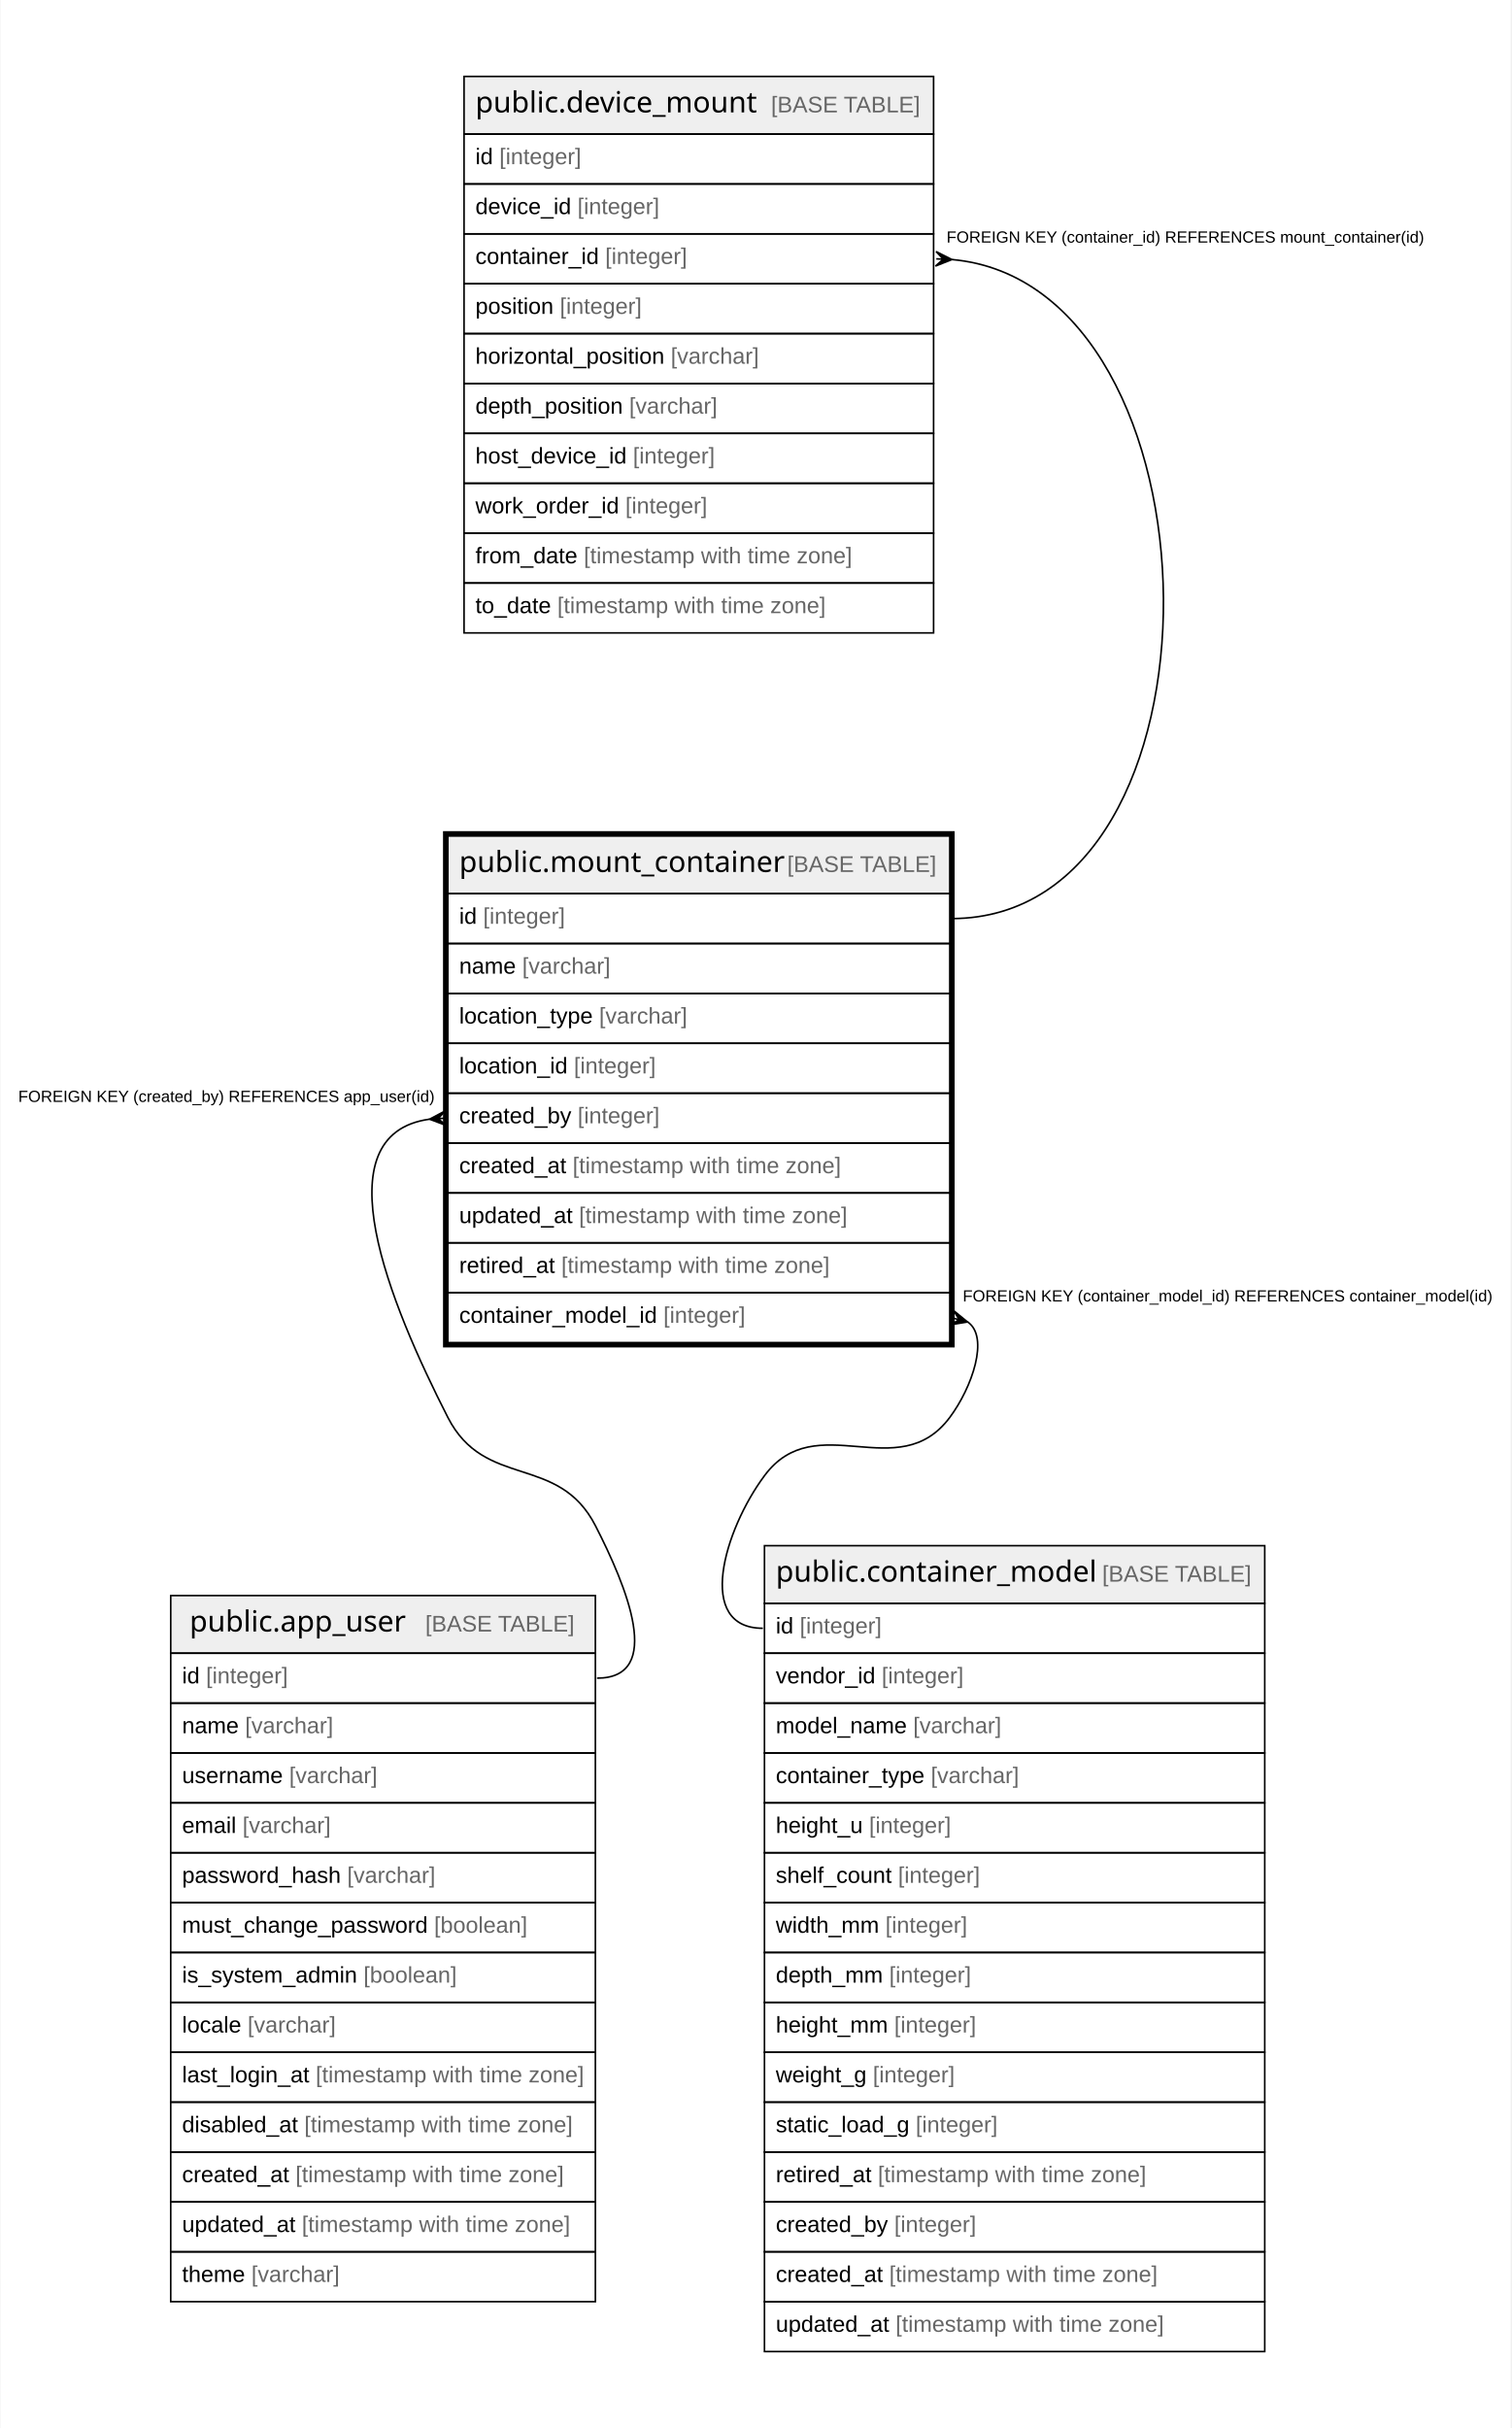
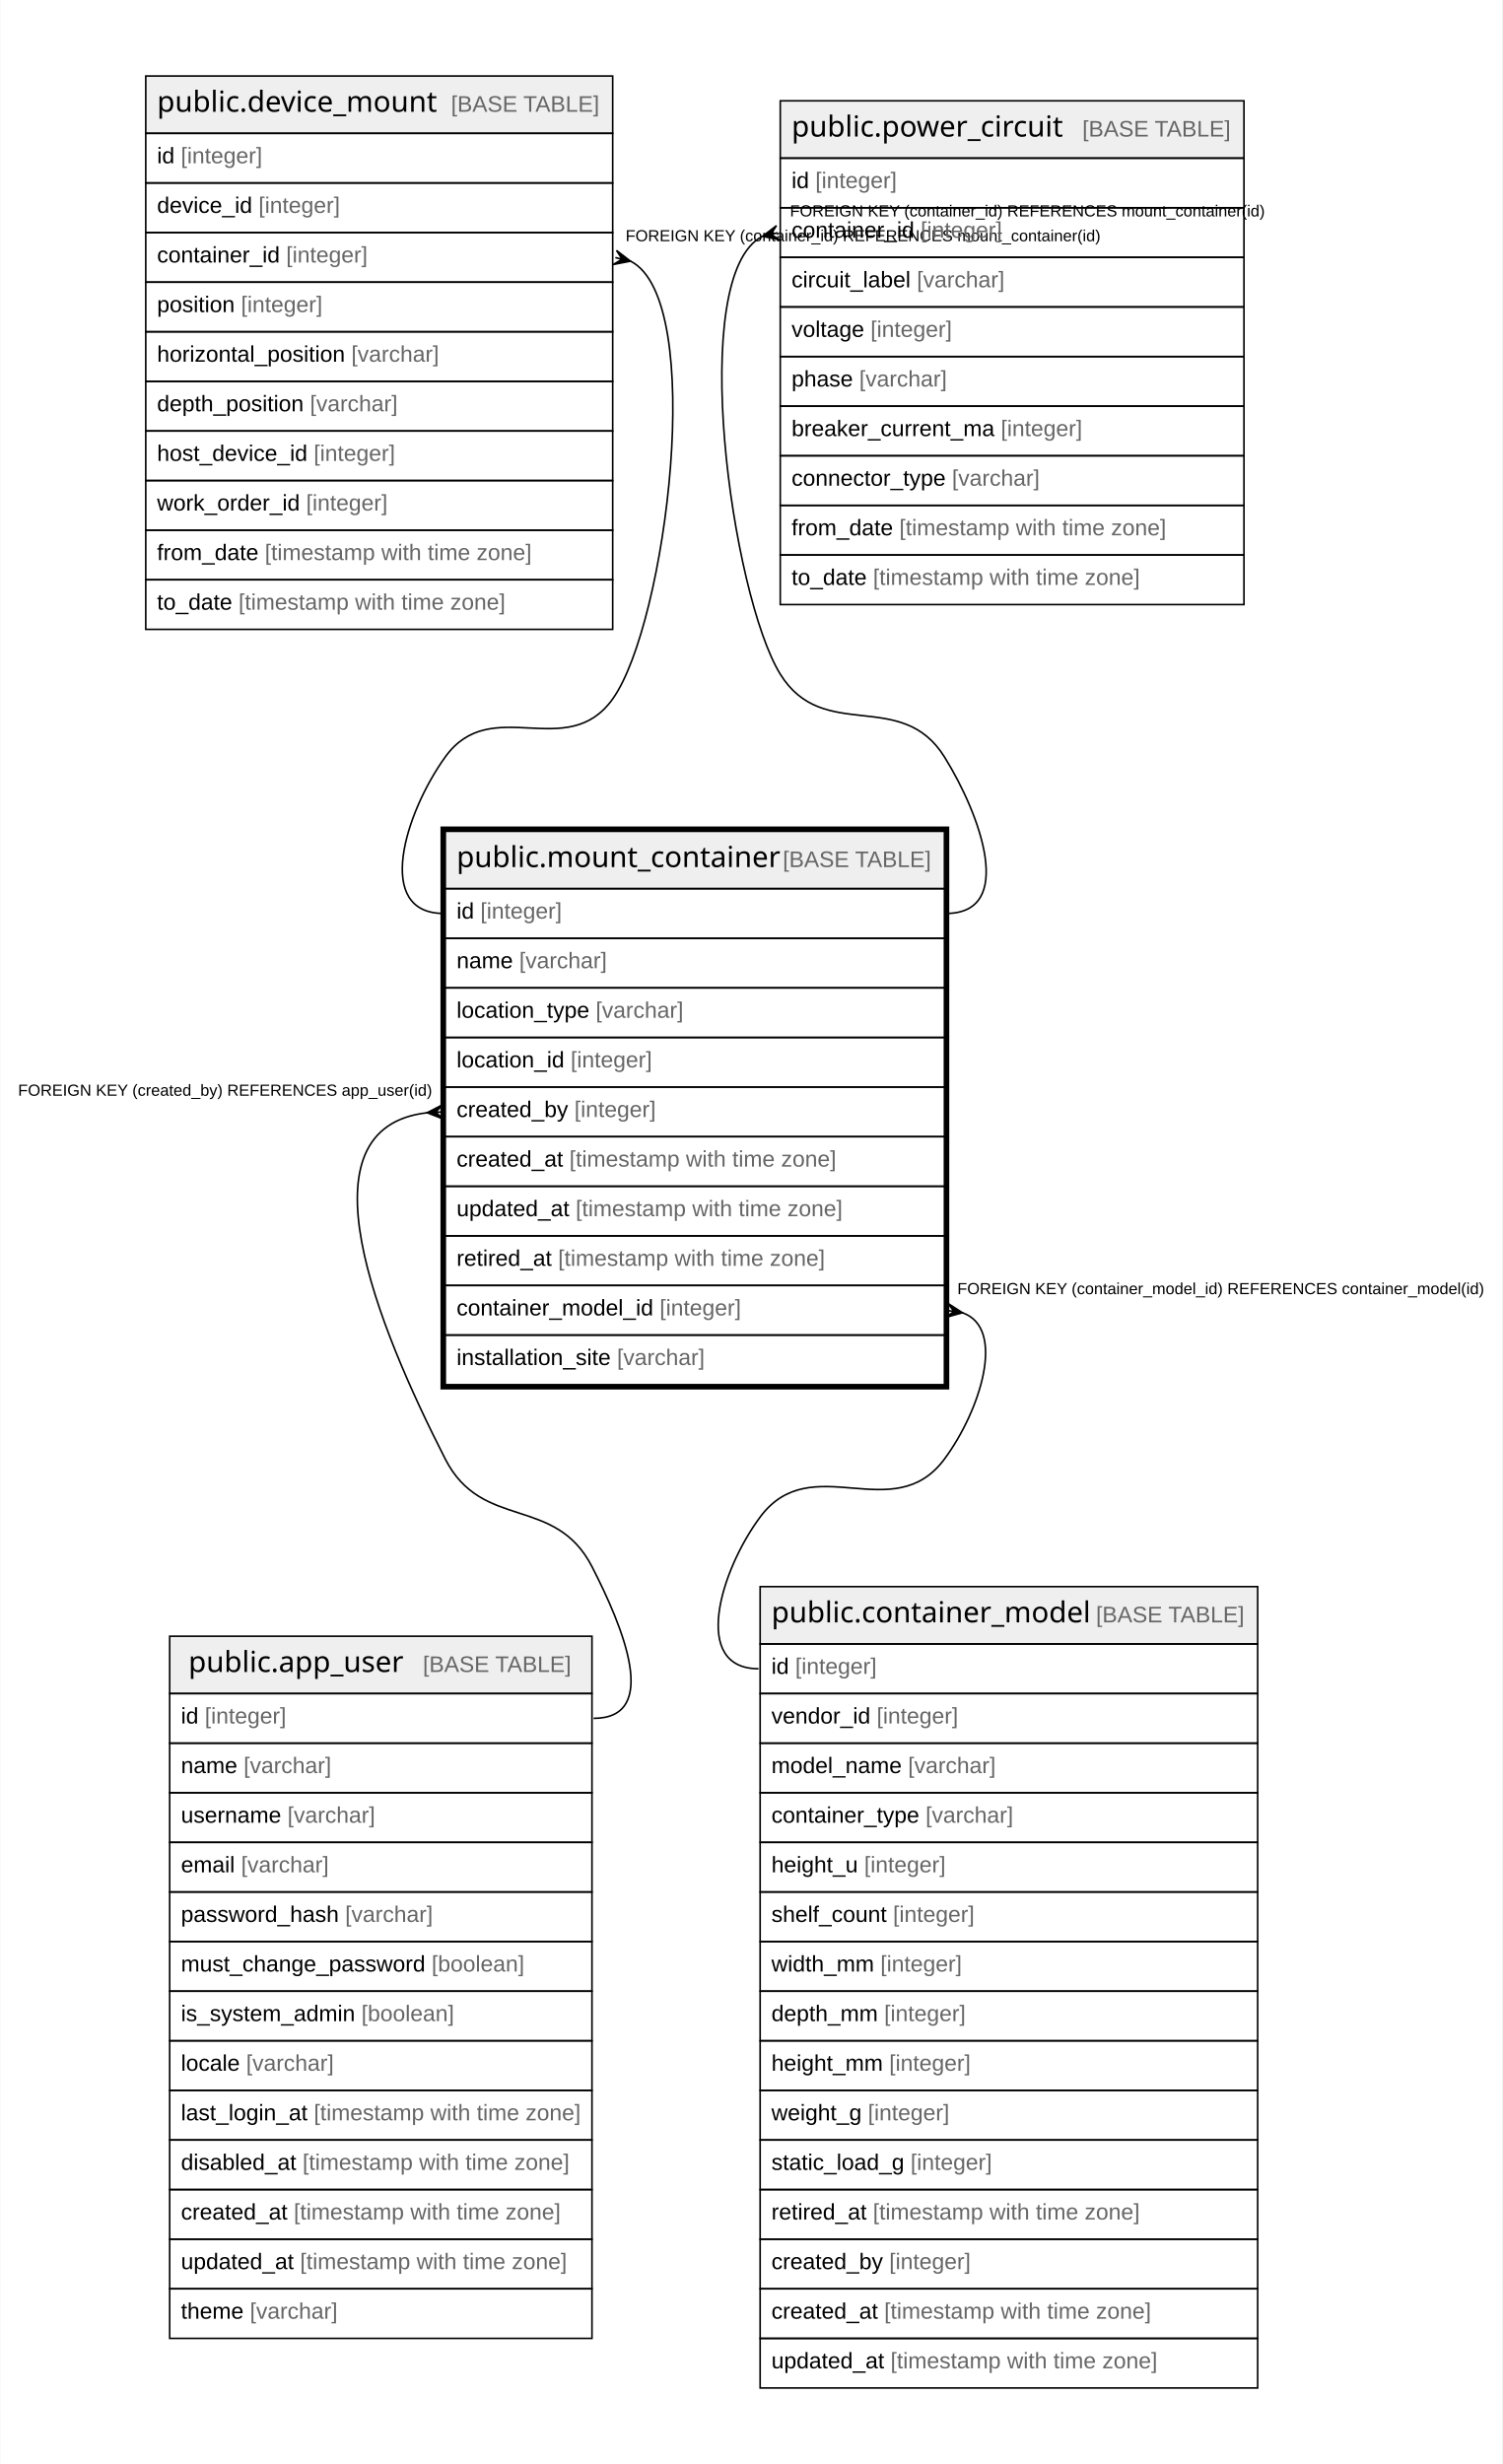
- <svg xmlns="http://www.w3.org/2000/svg" width="933pt" height="1499pt" viewBox="0.00 0.00 932.59 1499.20">
-   <g id="graph0" class="graph" transform="scale(1 1) rotate(0) translate(4 1495.2)">
-     <polygon fill="white" stroke="none" points="-4,4 -4,-1495.2 928.59,-1495.2 928.59,4 -4,4" />
+ <svg xmlns="http://www.w3.org/2000/svg" width="933pt" height="1530pt" viewBox="0.00 0.00 932.59 1530.00">
+   <g id="graph0" class="graph" transform="scale(1 1) rotate(0) translate(4 1526)">
+     <polygon fill="white" stroke="none" points="-4,4 -4,-1526 928.59,-1526 928.59,4 -4,4" />
    <g id="node1" class="node">
-       <polygon fill="#efefef" stroke="none" points="272.3,-943.4 272.3,-979 582.25,-979 582.25,-943.4 272.3,-943.4" />
-       <polygon fill="none" stroke="black" points="272.3,-943.4 272.3,-979 582.25,-979 582.25,-943.4 272.3,-943.4" />
-       <text text-anchor="start" x="279.3" y="-956.8" font-family="Arial Bold" font-size="18.00">public.mount_container</text>
-       <text text-anchor="start" x="450.76" y="-956.8" font-family="Arial" font-size="14.00">    </text>
-       <text text-anchor="start" x="481.88" y="-956.8" font-family="Arial" font-size="14.00" fill="#666666">[BASE TABLE]</text>
+       <polygon fill="#efefef" stroke="none" points="272.3,-974.2 272.3,-1009.8 582.25,-1009.8 582.25,-974.2 272.3,-974.2" />
+       <polygon fill="none" stroke="black" points="272.3,-974.2 272.3,-1009.8 582.25,-1009.8 582.25,-974.2 272.3,-974.2" />
+       <text text-anchor="start" x="279.3" y="-987.6" font-family="Arial Bold" font-size="18.00">public.mount_container</text>
+       <text text-anchor="start" x="450.76" y="-987.6" font-family="Arial" font-size="14.00">    </text>
+       <text text-anchor="start" x="481.88" y="-987.6" font-family="Arial" font-size="14.00" fill="#666666">[BASE TABLE]</text>
+       <polygon fill="none" stroke="black" points="272.3,-943.4 272.3,-974.2 582.25,-974.2 582.25,-943.4 272.3,-943.4" />
+       <text text-anchor="start" x="279.3" y="-955.6" font-family="Arial" font-size="14.00">id </text>
+       <text text-anchor="start" x="294.09" y="-955.6" font-family="Arial" font-size="14.00" fill="#666666">[integer]</text>
      <polygon fill="none" stroke="black" points="272.3,-912.6 272.3,-943.4 582.25,-943.4 582.25,-912.6 272.3,-912.6" />
-       <text text-anchor="start" x="279.3" y="-924.8" font-family="Arial" font-size="14.00">id </text>
-       <text text-anchor="start" x="294.09" y="-924.8" font-family="Arial" font-size="14.00" fill="#666666">[integer]</text>
+       <text text-anchor="start" x="279.3" y="-924.8" font-family="Arial" font-size="14.00">name </text>
+       <text text-anchor="start" x="318.21" y="-924.8" font-family="Arial" font-size="14.00" fill="#666666">[varchar]</text>
      <polygon fill="none" stroke="black" points="272.3,-881.8 272.3,-912.6 582.25,-912.6 582.25,-881.8 272.3,-881.8" />
-       <text text-anchor="start" x="279.3" y="-894" font-family="Arial" font-size="14.00">name </text>
-       <text text-anchor="start" x="318.21" y="-894" font-family="Arial" font-size="14.00" fill="#666666">[varchar]</text>
+       <text text-anchor="start" x="279.3" y="-894" font-family="Arial" font-size="14.00">location_type </text>
+       <text text-anchor="start" x="365.7" y="-894" font-family="Arial" font-size="14.00" fill="#666666">[varchar]</text>
      <polygon fill="none" stroke="black" points="272.3,-851 272.3,-881.8 582.25,-881.8 582.25,-851 272.3,-851" />
-       <text text-anchor="start" x="279.3" y="-863.2" font-family="Arial" font-size="14.00">location_type </text>
-       <text text-anchor="start" x="365.7" y="-863.2" font-family="Arial" font-size="14.00" fill="#666666">[varchar]</text>
+       <text text-anchor="start" x="279.3" y="-863.2" font-family="Arial" font-size="14.00">location_id </text>
+       <text text-anchor="start" x="350.13" y="-863.2" font-family="Arial" font-size="14.00" fill="#666666">[integer]</text>
      <polygon fill="none" stroke="black" points="272.3,-820.2 272.3,-851 582.25,-851 582.25,-820.2 272.3,-820.2" />
-       <text text-anchor="start" x="279.3" y="-832.4" font-family="Arial" font-size="14.00">location_id </text>
-       <text text-anchor="start" x="350.13" y="-832.4" font-family="Arial" font-size="14.00" fill="#666666">[integer]</text>
+       <text text-anchor="start" x="279.3" y="-832.4" font-family="Arial" font-size="14.00">created_by </text>
+       <text text-anchor="start" x="352.46" y="-832.4" font-family="Arial" font-size="14.00" fill="#666666">[integer]</text>
      <polygon fill="none" stroke="black" points="272.3,-789.4 272.3,-820.2 582.25,-820.2 582.25,-789.4 272.3,-789.4" />
-       <text text-anchor="start" x="279.3" y="-801.6" font-family="Arial" font-size="14.00">created_by </text>
-       <text text-anchor="start" x="352.46" y="-801.6" font-family="Arial" font-size="14.00" fill="#666666">[integer]</text>
+       <text text-anchor="start" x="279.3" y="-801.6" font-family="Arial" font-size="14.00">created_at </text>
+       <text text-anchor="start" x="349.35" y="-801.6" font-family="Arial" font-size="14.00" fill="#666666">[timestamp with time zone]</text>
      <polygon fill="none" stroke="black" points="272.3,-758.6 272.3,-789.4 582.25,-789.4 582.25,-758.6 272.3,-758.6" />
-       <text text-anchor="start" x="279.3" y="-770.8" font-family="Arial" font-size="14.00">created_at </text>
-       <text text-anchor="start" x="349.35" y="-770.8" font-family="Arial" font-size="14.00" fill="#666666">[timestamp with time zone]</text>
+       <text text-anchor="start" x="279.3" y="-770.8" font-family="Arial" font-size="14.00">updated_at </text>
+       <text text-anchor="start" x="353.26" y="-770.8" font-family="Arial" font-size="14.00" fill="#666666">[timestamp with time zone]</text>
      <polygon fill="none" stroke="black" points="272.3,-727.8 272.3,-758.6 582.25,-758.6 582.25,-727.8 272.3,-727.8" />
-       <text text-anchor="start" x="279.3" y="-740" font-family="Arial" font-size="14.00">updated_at </text>
-       <text text-anchor="start" x="353.26" y="-740" font-family="Arial" font-size="14.00" fill="#666666">[timestamp with time zone]</text>
+       <text text-anchor="start" x="279.3" y="-740" font-family="Arial" font-size="14.00">retired_at </text>
+       <text text-anchor="start" x="342.34" y="-740" font-family="Arial" font-size="14.00" fill="#666666">[timestamp with time zone]</text>
      <polygon fill="none" stroke="black" points="272.3,-697 272.3,-727.8 582.25,-727.8 582.25,-697 272.3,-697" />
-       <text text-anchor="start" x="279.3" y="-709.2" font-family="Arial" font-size="14.00">retired_at </text>
-       <text text-anchor="start" x="342.34" y="-709.2" font-family="Arial" font-size="14.00" fill="#666666">[timestamp with time zone]</text>
+       <text text-anchor="start" x="279.3" y="-709.2" font-family="Arial" font-size="14.00">container_model_id </text>
+       <text text-anchor="start" x="405.39" y="-709.2" font-family="Arial" font-size="14.00" fill="#666666">[integer]</text>
      <polygon fill="none" stroke="black" points="272.3,-666.2 272.3,-697 582.25,-697 582.25,-666.2 272.3,-666.2" />
-       <text text-anchor="start" x="279.3" y="-678.4" font-family="Arial" font-size="14.00">container_model_id </text>
-       <text text-anchor="start" x="405.39" y="-678.4" font-family="Arial" font-size="14.00" fill="#666666">[integer]</text>
-       <polygon fill="none" stroke="black" stroke-width="3" points="270.8,-664.7 270.8,-980.5 583.75,-980.5 583.75,-664.7 270.8,-664.7" />
-     </g>
-     <g id="node3" class="node">
+       <text text-anchor="start" x="279.3" y="-678.4" font-family="Arial" font-size="14.00">installation_site </text>
+       <text text-anchor="start" x="378.92" y="-678.4" font-family="Arial" font-size="14.00" fill="#666666">[varchar]</text>
+       <polygon fill="none" stroke="black" stroke-width="3" points="270.8,-664.7 270.8,-1011.3 583.75,-1011.3 583.75,-664.7 270.8,-664.7" />
+     </g>
+     <g id="node4" class="node">
      <polygon fill="#efefef" stroke="none" points="101.16,-474.4 101.16,-510 363.39,-510 363.39,-474.4 101.16,-474.4" />
      <polygon fill="none" stroke="black" points="101.16,-474.4 101.16,-510 363.39,-510 363.39,-474.4 101.16,-474.4" />
      <text text-anchor="start" x="112.8" y="-487.8" font-family="Arial Bold" font-size="18.00">public.app_user</text>
      <text text-anchor="start" x="227.27" y="-487.8" font-family="Arial" font-size="14.00">    </text>
      <text text-anchor="start" x="258.38" y="-487.8" font-family="Arial" font-size="14.00" fill="#666666">[BASE TABLE]</text>
      <polygon fill="none" stroke="black" points="101.16,-443.6 101.16,-474.4 363.39,-474.4 363.39,-443.6 101.16,-443.6" />
      <text text-anchor="start" x="108.16" y="-455.8" font-family="Arial" font-size="14.00">id </text>
      <text text-anchor="start" x="122.95" y="-455.8" font-family="Arial" font-size="14.00" fill="#666666">[integer]</text>
      <polygon fill="none" stroke="black" points="101.16,-412.8 101.16,-443.6 363.39,-443.6 363.39,-412.8 101.16,-412.8" />
      <text text-anchor="start" x="108.16" y="-425" font-family="Arial" font-size="14.00">name </text>
      <text text-anchor="start" x="147.07" y="-425" font-family="Arial" font-size="14.00" fill="#666666">[varchar]</text>
      <polygon fill="none" stroke="black" points="101.16,-382 101.16,-412.8 363.39,-412.8 363.39,-382 101.16,-382" />
      <text text-anchor="start" x="108.16" y="-394.2" font-family="Arial" font-size="14.00">username </text>
      <text text-anchor="start" x="174.31" y="-394.2" font-family="Arial" font-size="14.00" fill="#666666">[varchar]</text>
      <polygon fill="none" stroke="black" points="101.16,-351.2 101.16,-382 363.39,-382 363.39,-351.2 101.16,-351.2" />
      <text text-anchor="start" x="108.16" y="-363.4" font-family="Arial" font-size="14.00">email </text>
      <text text-anchor="start" x="145.51" y="-363.4" font-family="Arial" font-size="14.00" fill="#666666">[varchar]</text>
      <polygon fill="none" stroke="black" points="101.16,-320.4 101.16,-351.2 363.39,-351.2 363.39,-320.4 101.16,-320.4" />
      <text text-anchor="start" x="108.16" y="-332.6" font-family="Arial" font-size="14.00">password_hash </text>
      <text text-anchor="start" x="210.12" y="-332.6" font-family="Arial" font-size="14.00" fill="#666666">[varchar]</text>
      <polygon fill="none" stroke="black" points="101.16,-289.6 101.16,-320.4 363.39,-320.4 363.39,-289.6 101.16,-289.6" />
      <text text-anchor="start" x="108.16" y="-301.8" font-family="Arial" font-size="14.00">must_change_password </text>
      <text text-anchor="start" x="263.81" y="-301.8" font-family="Arial" font-size="14.00" fill="#666666">[boolean]</text>
      <polygon fill="none" stroke="black" points="101.16,-258.8 101.16,-289.6 363.39,-289.6 363.39,-258.8 101.16,-258.8" />
      <text text-anchor="start" x="108.16" y="-271" font-family="Arial" font-size="14.00">is_system_admin </text>
      <text text-anchor="start" x="220.21" y="-271" font-family="Arial" font-size="14.00" fill="#666666">[boolean]</text>
      <polygon fill="none" stroke="black" points="101.16,-228 101.16,-258.8 363.39,-258.8 363.39,-228 101.16,-228" />
      <text text-anchor="start" x="108.16" y="-240.2" font-family="Arial" font-size="14.00">locale </text>
      <text text-anchor="start" x="148.63" y="-240.2" font-family="Arial" font-size="14.00" fill="#666666">[varchar]</text>
      <polygon fill="none" stroke="black" points="101.16,-197.2 101.16,-228 363.39,-228 363.39,-197.2 101.16,-197.2" />
      <text text-anchor="start" x="108.16" y="-209.4" font-family="Arial" font-size="14.00">last_login_at </text>
      <text text-anchor="start" x="190.67" y="-209.4" font-family="Arial" font-size="14.00" fill="#666666">[timestamp with time zone]</text>
      <polygon fill="none" stroke="black" points="101.16,-166.4 101.16,-197.2 363.39,-197.2 363.39,-166.4 101.16,-166.4" />
      <text text-anchor="start" x="108.16" y="-178.6" font-family="Arial" font-size="14.00">disabled_at </text>
      <text text-anchor="start" x="183.67" y="-178.6" font-family="Arial" font-size="14.00" fill="#666666">[timestamp with time zone]</text>
      <polygon fill="none" stroke="black" points="101.16,-135.6 101.16,-166.4 363.39,-166.4 363.39,-135.6 101.16,-135.6" />
      <text text-anchor="start" x="108.16" y="-147.8" font-family="Arial" font-size="14.00">created_at </text>
      <text text-anchor="start" x="178.21" y="-147.8" font-family="Arial" font-size="14.00" fill="#666666">[timestamp with time zone]</text>
      <polygon fill="none" stroke="black" points="101.16,-104.8 101.16,-135.6 363.39,-135.6 363.39,-104.8 101.16,-104.8" />
      <text text-anchor="start" x="108.16" y="-117" font-family="Arial" font-size="14.00">updated_at </text>
      <text text-anchor="start" x="182.12" y="-117" font-family="Arial" font-size="14.00" fill="#666666">[timestamp with time zone]</text>
      <polygon fill="none" stroke="black" points="101.16,-74 101.16,-104.8 363.39,-104.8 363.39,-74 101.16,-74" />
      <text text-anchor="start" x="108.16" y="-86.2" font-family="Arial" font-size="14.00">theme </text>
      <text text-anchor="start" x="150.96" y="-86.2" font-family="Arial" font-size="14.00" fill="#666666">[varchar]</text>
    </g>
-     <g id="edge2" class="edge">
-       <path fill="none" stroke="black" d="M261,-804.14C193.27,-794.85 236.66,-689.88 272.3,-620 295.12,-575.28 340.46,-597.86 363.39,-553.2 382.51,-515.95 406.26,-459 364.39,-459" />
-       <polygon fill="black" stroke="black" points="260.99,-804.14 270.68,-809.27 266.31,-804.48 270.64,-804.76 270.64,-804.76 270.64,-804.76 266.31,-804.48 271.26,-800.29 260.99,-804.14" />
-       <text text-anchor="start" x="7" y="-814.8" font-family="Arial" font-size="10.00">FOREIGN KEY (created_by) REFERENCES app_user(id)</text>
-     </g>
-     <g id="node4" class="node">
+     <g id="edge3" class="edge">
+       <path fill="none" stroke="black" d="M261.24,-835.07C179.42,-826 230.41,-702.21 272.3,-620 295.1,-575.27 340.46,-597.86 363.39,-553.2 382.51,-515.95 406.26,-459 364.39,-459" />
+       <polygon fill="black" stroke="black" points="260.98,-835.06 270.73,-840.08 266.31,-835.34 270.64,-835.56 270.64,-835.56 270.64,-835.56 266.31,-835.34 271.21,-831.09 260.98,-835.06" />
+       <text text-anchor="start" x="7" y="-845.6" font-family="Arial" font-size="10.00">FOREIGN KEY (created_by) REFERENCES app_user(id)</text>
+     </g>
+     <g id="node5" class="node">
      <polygon fill="#efefef" stroke="none" points="467.81,-505.2 467.81,-540.8 776.75,-540.8 776.75,-505.2 467.81,-505.2" />
      <polygon fill="none" stroke="black" points="467.81,-505.2 467.81,-540.8 776.75,-540.8 776.75,-505.2 467.81,-505.2" />
      <text text-anchor="start" x="474.81" y="-518.6" font-family="Arial Bold" font-size="18.00">public.container_model</text>
      <text text-anchor="start" x="645.26" y="-518.6" font-family="Arial" font-size="14.00">    </text>
      <text text-anchor="start" x="676.37" y="-518.6" font-family="Arial" font-size="14.00" fill="#666666">[BASE TABLE]</text>
      <polygon fill="none" stroke="black" points="467.81,-474.4 467.81,-505.2 776.75,-505.2 776.75,-474.4 467.81,-474.4" />
      <text text-anchor="start" x="474.81" y="-486.6" font-family="Arial" font-size="14.00">id </text>
      <text text-anchor="start" x="489.6" y="-486.6" font-family="Arial" font-size="14.00" fill="#666666">[integer]</text>
      <polygon fill="none" stroke="black" points="467.81,-443.6 467.81,-474.4 776.75,-474.4 776.75,-443.6 467.81,-443.6" />
      <text text-anchor="start" x="474.81" y="-455.8" font-family="Arial" font-size="14.00">vendor_id </text>
      <text text-anchor="start" x="540.19" y="-455.8" font-family="Arial" font-size="14.00" fill="#666666">[integer]</text>
      <polygon fill="none" stroke="black" points="467.81,-412.8 467.81,-443.6 776.75,-443.6 776.75,-412.8 467.81,-412.8" />
      <text text-anchor="start" x="474.81" y="-425" font-family="Arial" font-size="14.00">model_name </text>
      <text text-anchor="start" x="559.64" y="-425" font-family="Arial" font-size="14.00" fill="#666666">[varchar]</text>
      <polygon fill="none" stroke="black" points="467.81,-382 467.81,-412.8 776.75,-412.8 776.75,-382 467.81,-382" />
      <text text-anchor="start" x="474.81" y="-394.2" font-family="Arial" font-size="14.00">container_type </text>
      <text text-anchor="start" x="570.54" y="-394.2" font-family="Arial" font-size="14.00" fill="#666666">[varchar]</text>
      <polygon fill="none" stroke="black" points="467.81,-351.2 467.81,-382 776.75,-382 776.75,-351.2 467.81,-351.2" />
      <text text-anchor="start" x="474.81" y="-363.4" font-family="Arial" font-size="14.00">height_u </text>
      <text text-anchor="start" x="532.42" y="-363.4" font-family="Arial" font-size="14.00" fill="#666666">[integer]</text>
      <polygon fill="none" stroke="black" points="467.81,-320.4 467.81,-351.2 776.75,-351.2 776.75,-320.4 467.81,-320.4" />
      <text text-anchor="start" x="474.81" y="-332.6" font-family="Arial" font-size="14.00">shelf_count </text>
      <text text-anchor="start" x="550.31" y="-332.6" font-family="Arial" font-size="14.00" fill="#666666">[integer]</text>
      <polygon fill="none" stroke="black" points="467.81,-289.6 467.81,-320.4 776.75,-320.4 776.75,-289.6 467.81,-289.6" />
      <text text-anchor="start" x="474.81" y="-301.8" font-family="Arial" font-size="14.00">width_mm </text>
      <text text-anchor="start" x="542.49" y="-301.8" font-family="Arial" font-size="14.00" fill="#666666">[integer]</text>
      <polygon fill="none" stroke="black" points="467.81,-258.8 467.81,-289.6 776.75,-289.6 776.75,-258.8 467.81,-258.8" />
      <text text-anchor="start" x="474.81" y="-271" font-family="Arial" font-size="14.00">depth_mm </text>
      <text text-anchor="start" x="544.84" y="-271" font-family="Arial" font-size="14.00" fill="#666666">[integer]</text>
      <polygon fill="none" stroke="black" points="467.81,-228 467.81,-258.8 776.75,-258.8 776.75,-228 467.81,-228" />
      <text text-anchor="start" x="474.81" y="-240.2" font-family="Arial" font-size="14.00">height_mm </text>
      <text text-anchor="start" x="547.95" y="-240.2" font-family="Arial" font-size="14.00" fill="#666666">[integer]</text>
      <polygon fill="none" stroke="black" points="467.81,-197.2 467.81,-228 776.75,-228 776.75,-197.2 467.81,-197.2" />
      <text text-anchor="start" x="474.81" y="-209.4" font-family="Arial" font-size="14.00">weight_g </text>
      <text text-anchor="start" x="534.74" y="-209.4" font-family="Arial" font-size="14.00" fill="#666666">[integer]</text>
      <polygon fill="none" stroke="black" points="467.81,-166.4 467.81,-197.2 776.75,-197.2 776.75,-166.4 467.81,-166.4" />
      <text text-anchor="start" x="474.81" y="-178.6" font-family="Arial" font-size="14.00">static_load_g </text>
      <text text-anchor="start" x="561.2" y="-178.6" font-family="Arial" font-size="14.00" fill="#666666">[integer]</text>
      <polygon fill="none" stroke="black" points="467.81,-135.6 467.81,-166.4 776.75,-166.4 776.75,-135.6 467.81,-135.6" />
      <text text-anchor="start" x="474.81" y="-147.8" font-family="Arial" font-size="14.00">retired_at </text>
      <text text-anchor="start" x="537.84" y="-147.8" font-family="Arial" font-size="14.00" fill="#666666">[timestamp with time zone]</text>
      <polygon fill="none" stroke="black" points="467.81,-104.8 467.81,-135.6 776.75,-135.6 776.75,-104.8 467.81,-104.8" />
      <text text-anchor="start" x="474.81" y="-117" font-family="Arial" font-size="14.00">created_by </text>
      <text text-anchor="start" x="547.97" y="-117" font-family="Arial" font-size="14.00" fill="#666666">[integer]</text>
      <polygon fill="none" stroke="black" points="467.81,-74 467.81,-104.8 776.75,-104.8 776.75,-74 467.81,-74" />
      <text text-anchor="start" x="474.81" y="-86.2" font-family="Arial" font-size="14.00">created_at </text>
      <text text-anchor="start" x="544.86" y="-86.2" font-family="Arial" font-size="14.00" fill="#666666">[timestamp with time zone]</text>
      <polygon fill="none" stroke="black" points="467.81,-43.2 467.81,-74 776.75,-74 776.75,-43.2 467.81,-43.2" />
      <text text-anchor="start" x="474.81" y="-55.4" font-family="Arial" font-size="14.00">updated_at </text>
      <text text-anchor="start" x="548.77" y="-55.4" font-family="Arial" font-size="14.00" fill="#666666">[timestamp with time zone]</text>
    </g>
-     <g id="edge3" class="edge">
-       <path fill="none" stroke="black" d="M593.33,-678.91C606.77,-669.64 596.07,-638.52 582.25,-620 550.36,-577.27 499.58,-626.82 467.81,-584 442.86,-550.38 424.94,-489.8 466.81,-489.8" />
-       <polygon fill="black" stroke="black" points="593.24,-678.94 582.42,-677.17 588.08,-680.31 583.9,-681.43 583.9,-681.43 583.9,-681.43 588.08,-680.31 584.73,-685.86 593.24,-678.94" />
-       <text text-anchor="start" x="590.25" y="-691.6" font-family="Arial" font-size="10.00">FOREIGN KEY (container_model_id) REFERENCES container_model(id)</text>
+     <g id="edge4" class="edge">
+       <path fill="none" stroke="black" d="M593.3,-710.9C620.96,-701.49 604.43,-649.89 582.25,-620 550.48,-577.18 499.58,-626.82 467.81,-584 442.86,-550.38 424.94,-489.8 466.81,-489.8" />
+       <polygon fill="black" stroke="black" points="593.47,-710.88 582.92,-707.9 588.2,-711.66 583.91,-712.3 583.91,-712.3 583.91,-712.3 588.2,-711.66 584.24,-716.8 593.47,-710.88" />
+       <text text-anchor="start" x="590.25" y="-722.4" font-family="Arial" font-size="10.00">FOREIGN KEY (container_model_id) REFERENCES container_model(id)</text>
    </g>
    <g id="node2" class="node">
-       <polygon fill="#efefef" stroke="none" points="282.3,-1412.4 282.3,-1448 572.25,-1448 572.25,-1412.4 282.3,-1412.4" />
-       <polygon fill="none" stroke="black" points="282.3,-1412.4 282.3,-1448 572.25,-1448 572.25,-1412.4 282.3,-1412.4" />
-       <text text-anchor="start" x="289.3" y="-1425.8" font-family="Arial Bold" font-size="18.00">public.device_mount</text>
-       <text text-anchor="start" x="440.76" y="-1425.8" font-family="Arial" font-size="14.00">    </text>
-       <text text-anchor="start" x="471.88" y="-1425.8" font-family="Arial" font-size="14.00" fill="#666666">[BASE TABLE]</text>
-       <polygon fill="none" stroke="black" points="282.3,-1381.6 282.3,-1412.4 572.25,-1412.4 572.25,-1381.6 282.3,-1381.6" />
-       <text text-anchor="start" x="289.3" y="-1393.8" font-family="Arial" font-size="14.00">id </text>
-       <text text-anchor="start" x="304.09" y="-1393.8" font-family="Arial" font-size="14.00" fill="#666666">[integer]</text>
-       <polygon fill="none" stroke="black" points="282.3,-1350.8 282.3,-1381.6 572.25,-1381.6 572.25,-1350.8 282.3,-1350.8" />
-       <text text-anchor="start" x="289.3" y="-1363" font-family="Arial" font-size="14.00">device_id </text>
-       <text text-anchor="start" x="352.34" y="-1363" font-family="Arial" font-size="14.00" fill="#666666">[integer]</text>
-       <polygon fill="none" stroke="black" points="282.3,-1320 282.3,-1350.8 572.25,-1350.8 572.25,-1320 282.3,-1320" />
-       <text text-anchor="start" x="289.3" y="-1332.2" font-family="Arial" font-size="14.00">container_id </text>
-       <text text-anchor="start" x="369.47" y="-1332.2" font-family="Arial" font-size="14.00" fill="#666666">[integer]</text>
-       <polygon fill="none" stroke="black" points="282.3,-1289.2 282.3,-1320 572.25,-1320 572.25,-1289.2 282.3,-1289.2" />
-       <text text-anchor="start" x="289.3" y="-1301.4" font-family="Arial" font-size="14.00">position </text>
-       <text text-anchor="start" x="341.45" y="-1301.4" font-family="Arial" font-size="14.00" fill="#666666">[integer]</text>
-       <polygon fill="none" stroke="black" points="282.3,-1258.4 282.3,-1289.2 572.25,-1289.2 572.25,-1258.4 282.3,-1258.4" />
-       <text text-anchor="start" x="289.3" y="-1270.6" font-family="Arial" font-size="14.00">horizontal_position </text>
-       <text text-anchor="start" x="409.94" y="-1270.6" font-family="Arial" font-size="14.00" fill="#666666">[varchar]</text>
-       <polygon fill="none" stroke="black" points="282.3,-1227.6 282.3,-1258.4 572.25,-1258.4 572.25,-1227.6 282.3,-1227.6" />
-       <text text-anchor="start" x="289.3" y="-1239.8" font-family="Arial" font-size="14.00">depth_position </text>
-       <text text-anchor="start" x="384.27" y="-1239.8" font-family="Arial" font-size="14.00" fill="#666666">[varchar]</text>
-       <polygon fill="none" stroke="black" points="282.3,-1196.8 282.3,-1227.6 572.25,-1227.6 572.25,-1196.8 282.3,-1196.8" />
-       <text text-anchor="start" x="289.3" y="-1209" font-family="Arial" font-size="14.00">host_device_id </text>
-       <text text-anchor="start" x="386.59" y="-1209" font-family="Arial" font-size="14.00" fill="#666666">[integer]</text>
-       <polygon fill="none" stroke="black" points="282.3,-1166 282.3,-1196.8 572.25,-1196.8 572.25,-1166 282.3,-1166" />
-       <text text-anchor="start" x="289.3" y="-1178.2" font-family="Arial" font-size="14.00">work_order_id </text>
-       <text text-anchor="start" x="381.9" y="-1178.2" font-family="Arial" font-size="14.00" fill="#666666">[integer]</text>
-       <polygon fill="none" stroke="black" points="282.3,-1135.2 282.3,-1166 572.25,-1166 572.25,-1135.2 282.3,-1135.2" />
-       <text text-anchor="start" x="289.3" y="-1147.4" font-family="Arial" font-size="14.00">from_date </text>
-       <text text-anchor="start" x="356.23" y="-1147.4" font-family="Arial" font-size="14.00" fill="#666666">[timestamp with time zone]</text>
-       <polygon fill="none" stroke="black" points="282.3,-1104.4 282.3,-1135.2 572.25,-1135.2 572.25,-1104.4 282.3,-1104.4" />
-       <text text-anchor="start" x="289.3" y="-1116.6" font-family="Arial" font-size="14.00">to_date </text>
-       <text text-anchor="start" x="339.9" y="-1116.6" font-family="Arial" font-size="14.00" fill="#666666">[timestamp with time zone]</text>
+       <polygon fill="#efefef" stroke="none" points="86.3,-1443.2 86.3,-1478.8 376.25,-1478.8 376.25,-1443.2 86.3,-1443.2" />
+       <polygon fill="none" stroke="black" points="86.3,-1443.2 86.3,-1478.8 376.25,-1478.8 376.25,-1443.2 86.3,-1443.2" />
+       <text text-anchor="start" x="93.3" y="-1456.6" font-family="Arial Bold" font-size="18.00">public.device_mount</text>
+       <text text-anchor="start" x="244.76" y="-1456.6" font-family="Arial" font-size="14.00">    </text>
+       <text text-anchor="start" x="275.88" y="-1456.6" font-family="Arial" font-size="14.00" fill="#666666">[BASE TABLE]</text>
+       <polygon fill="none" stroke="black" points="86.3,-1412.4 86.3,-1443.2 376.25,-1443.2 376.25,-1412.4 86.3,-1412.4" />
+       <text text-anchor="start" x="93.3" y="-1424.6" font-family="Arial" font-size="14.00">id </text>
+       <text text-anchor="start" x="108.09" y="-1424.6" font-family="Arial" font-size="14.00" fill="#666666">[integer]</text>
+       <polygon fill="none" stroke="black" points="86.3,-1381.6 86.3,-1412.4 376.25,-1412.4 376.25,-1381.6 86.3,-1381.6" />
+       <text text-anchor="start" x="93.3" y="-1393.8" font-family="Arial" font-size="14.00">device_id </text>
+       <text text-anchor="start" x="156.34" y="-1393.8" font-family="Arial" font-size="14.00" fill="#666666">[integer]</text>
+       <polygon fill="none" stroke="black" points="86.3,-1350.8 86.3,-1381.6 376.25,-1381.6 376.25,-1350.8 86.3,-1350.8" />
+       <text text-anchor="start" x="93.3" y="-1363" font-family="Arial" font-size="14.00">container_id </text>
+       <text text-anchor="start" x="173.47" y="-1363" font-family="Arial" font-size="14.00" fill="#666666">[integer]</text>
+       <polygon fill="none" stroke="black" points="86.3,-1320 86.3,-1350.8 376.25,-1350.8 376.25,-1320 86.3,-1320" />
+       <text text-anchor="start" x="93.3" y="-1332.2" font-family="Arial" font-size="14.00">position </text>
+       <text text-anchor="start" x="145.45" y="-1332.2" font-family="Arial" font-size="14.00" fill="#666666">[integer]</text>
+       <polygon fill="none" stroke="black" points="86.3,-1289.2 86.3,-1320 376.25,-1320 376.25,-1289.2 86.3,-1289.2" />
+       <text text-anchor="start" x="93.3" y="-1301.4" font-family="Arial" font-size="14.00">horizontal_position </text>
+       <text text-anchor="start" x="213.94" y="-1301.4" font-family="Arial" font-size="14.00" fill="#666666">[varchar]</text>
+       <polygon fill="none" stroke="black" points="86.3,-1258.4 86.3,-1289.2 376.25,-1289.2 376.25,-1258.4 86.3,-1258.4" />
+       <text text-anchor="start" x="93.3" y="-1270.6" font-family="Arial" font-size="14.00">depth_position </text>
+       <text text-anchor="start" x="188.27" y="-1270.6" font-family="Arial" font-size="14.00" fill="#666666">[varchar]</text>
+       <polygon fill="none" stroke="black" points="86.3,-1227.6 86.3,-1258.4 376.25,-1258.4 376.25,-1227.6 86.3,-1227.6" />
+       <text text-anchor="start" x="93.3" y="-1239.8" font-family="Arial" font-size="14.00">host_device_id </text>
+       <text text-anchor="start" x="190.59" y="-1239.8" font-family="Arial" font-size="14.00" fill="#666666">[integer]</text>
+       <polygon fill="none" stroke="black" points="86.3,-1196.8 86.3,-1227.6 376.25,-1227.6 376.25,-1196.8 86.3,-1196.8" />
+       <text text-anchor="start" x="93.3" y="-1209" font-family="Arial" font-size="14.00">work_order_id </text>
+       <text text-anchor="start" x="185.9" y="-1209" font-family="Arial" font-size="14.00" fill="#666666">[integer]</text>
+       <polygon fill="none" stroke="black" points="86.3,-1166 86.3,-1196.8 376.25,-1196.8 376.25,-1166 86.3,-1166" />
+       <text text-anchor="start" x="93.3" y="-1178.2" font-family="Arial" font-size="14.00">from_date </text>
+       <text text-anchor="start" x="160.23" y="-1178.2" font-family="Arial" font-size="14.00" fill="#666666">[timestamp with time zone]</text>
+       <polygon fill="none" stroke="black" points="86.3,-1135.2 86.3,-1166 376.25,-1166 376.25,-1135.2 86.3,-1135.2" />
+       <text text-anchor="start" x="93.3" y="-1147.4" font-family="Arial" font-size="14.00">to_date </text>
+       <text text-anchor="start" x="143.9" y="-1147.4" font-family="Arial" font-size="14.00" fill="#666666">[timestamp with time zone]</text>
    </g>
    <g id="edge1" class="edge">
-       <path fill="none" stroke="black" d="M583.67,-1334.94C754.69,-1319.64 760.83,-928 583.25,-928" />
-       <polygon fill="black" stroke="black" points="583.58,-1334.94 573.39,-1330.89 578.25,-1335.18 573.92,-1335.37 573.92,-1335.37 573.92,-1335.37 578.25,-1335.18 573.79,-1339.88 583.58,-1334.94" />
-       <text text-anchor="start" x="580.25" y="-1345.4" font-family="Arial" font-size="10.00">FOREIGN KEY (container_id) REFERENCES mount_container(id)</text>
+       <path fill="none" stroke="black" d="M387.38,-1363.82C434.95,-1339.64 409.54,-1138.57 376.25,-1092 347.82,-1052.22 300.87,-1095.68 272.3,-1056 247.07,-1020.94 228.1,-958.8 271.3,-958.8" />
+       <polygon fill="black" stroke="black" points="387.31,-1363.83 376.55,-1361.74 382.12,-1365.05 377.9,-1366.05 377.9,-1366.05 377.9,-1366.05 382.12,-1365.05 378.61,-1370.5 387.31,-1363.83" />
+       <text text-anchor="start" x="384.25" y="-1376.2" font-family="Arial" font-size="10.00">FOREIGN KEY (container_id) REFERENCES mount_container(id)</text>
+     </g>
+     <g id="node3" class="node">
+       <polygon fill="#efefef" stroke="none" points="480.31,-1427.8 480.31,-1463.4 768.25,-1463.4 768.25,-1427.8 480.31,-1427.8" />
+       <polygon fill="none" stroke="black" points="480.31,-1427.8 480.31,-1463.4 768.25,-1463.4 768.25,-1427.8 480.31,-1427.8" />
+       <text text-anchor="start" x="487.31" y="-1441.2" font-family="Arial Bold" font-size="18.00">public.power_circuit</text>
+       <text text-anchor="start" x="636.76" y="-1441.2" font-family="Arial" font-size="14.00">    </text>
+       <text text-anchor="start" x="667.88" y="-1441.2" font-family="Arial" font-size="14.00" fill="#666666">[BASE TABLE]</text>
+       <polygon fill="none" stroke="black" points="480.31,-1397 480.31,-1427.8 768.25,-1427.8 768.25,-1397 480.31,-1397" />
+       <text text-anchor="start" x="487.31" y="-1409.2" font-family="Arial" font-size="14.00">id </text>
+       <text text-anchor="start" x="502.09" y="-1409.2" font-family="Arial" font-size="14.00" fill="#666666">[integer]</text>
+       <polygon fill="none" stroke="black" points="480.31,-1366.2 480.31,-1397 768.25,-1397 768.25,-1366.2 480.31,-1366.2" />
+       <text text-anchor="start" x="487.31" y="-1378.4" font-family="Arial" font-size="14.00">container_id </text>
+       <text text-anchor="start" x="567.47" y="-1378.4" font-family="Arial" font-size="14.00" fill="#666666">[integer]</text>
+       <polygon fill="none" stroke="black" points="480.31,-1335.4 480.31,-1366.2 768.25,-1366.2 768.25,-1335.4 480.31,-1335.4" />
+       <text text-anchor="start" x="487.31" y="-1347.6" font-family="Arial" font-size="14.00">circuit_label </text>
+       <text text-anchor="start" x="565.12" y="-1347.6" font-family="Arial" font-size="14.00" fill="#666666">[varchar]</text>
+       <polygon fill="none" stroke="black" points="480.31,-1304.6 480.31,-1335.4 768.25,-1335.4 768.25,-1304.6 480.31,-1304.6" />
+       <text text-anchor="start" x="487.31" y="-1316.8" font-family="Arial" font-size="14.00">voltage </text>
+       <text text-anchor="start" x="536.34" y="-1316.8" font-family="Arial" font-size="14.00" fill="#666666">[integer]</text>
+       <polygon fill="none" stroke="black" points="480.31,-1273.8 480.31,-1304.6 768.25,-1304.6 768.25,-1273.8 480.31,-1273.8" />
+       <text text-anchor="start" x="487.31" y="-1286" font-family="Arial" font-size="14.00">phase </text>
+       <text text-anchor="start" x="529.34" y="-1286" font-family="Arial" font-size="14.00" fill="#666666">[varchar]</text>
+       <polygon fill="none" stroke="black" points="480.31,-1243 480.31,-1273.8 768.25,-1273.8 768.25,-1243 480.31,-1243" />
+       <text text-anchor="start" x="487.31" y="-1255.2" font-family="Arial" font-size="14.00">breaker_current_ma </text>
+       <text text-anchor="start" x="617.26" y="-1255.2" font-family="Arial" font-size="14.00" fill="#666666">[integer]</text>
+       <polygon fill="none" stroke="black" points="480.31,-1212.2 480.31,-1243 768.25,-1243 768.25,-1212.2 480.31,-1212.2" />
+       <text text-anchor="start" x="487.31" y="-1224.4" font-family="Arial" font-size="14.00">connector_type </text>
+       <text text-anchor="start" x="586.93" y="-1224.4" font-family="Arial" font-size="14.00" fill="#666666">[varchar]</text>
+       <polygon fill="none" stroke="black" points="480.31,-1181.4 480.31,-1212.2 768.25,-1212.2 768.25,-1181.4 480.31,-1181.4" />
+       <text text-anchor="start" x="487.31" y="-1193.6" font-family="Arial" font-size="14.00">from_date </text>
+       <text text-anchor="start" x="554.23" y="-1193.6" font-family="Arial" font-size="14.00" fill="#666666">[timestamp with time zone]</text>
+       <polygon fill="none" stroke="black" points="480.31,-1150.6 480.31,-1181.4 768.25,-1181.4 768.25,-1150.6 480.31,-1150.6" />
+       <text text-anchor="start" x="487.31" y="-1162.8" font-family="Arial" font-size="14.00">to_date </text>
+       <text text-anchor="start" x="537.91" y="-1162.8" font-family="Arial" font-size="14.00" fill="#666666">[timestamp with time zone]</text>
+     </g>
+     <g id="edge2" class="edge">
+       <path fill="none" stroke="black" d="M469.22,-1379.24C422,-1355.3 450.21,-1156.09 480.31,-1107.4 506.99,-1064.24 555.43,-1099.07 582.25,-1056 605.09,-1019.33 626.45,-958.8 583.25,-958.8" />
+       <polygon fill="black" stroke="black" points="469.25,-1379.25 477.96,-1385.91 474.44,-1380.46 478.66,-1381.45 478.66,-1381.45 478.66,-1381.45 474.44,-1380.46 480.01,-1377.14 469.25,-1379.25" />
+       <text text-anchor="start" x="486.31" y="-1391.6" font-family="Arial" font-size="10.00">FOREIGN KEY (container_id) REFERENCES mount_container(id)</text>
    </g>
  </g>
</svg>
